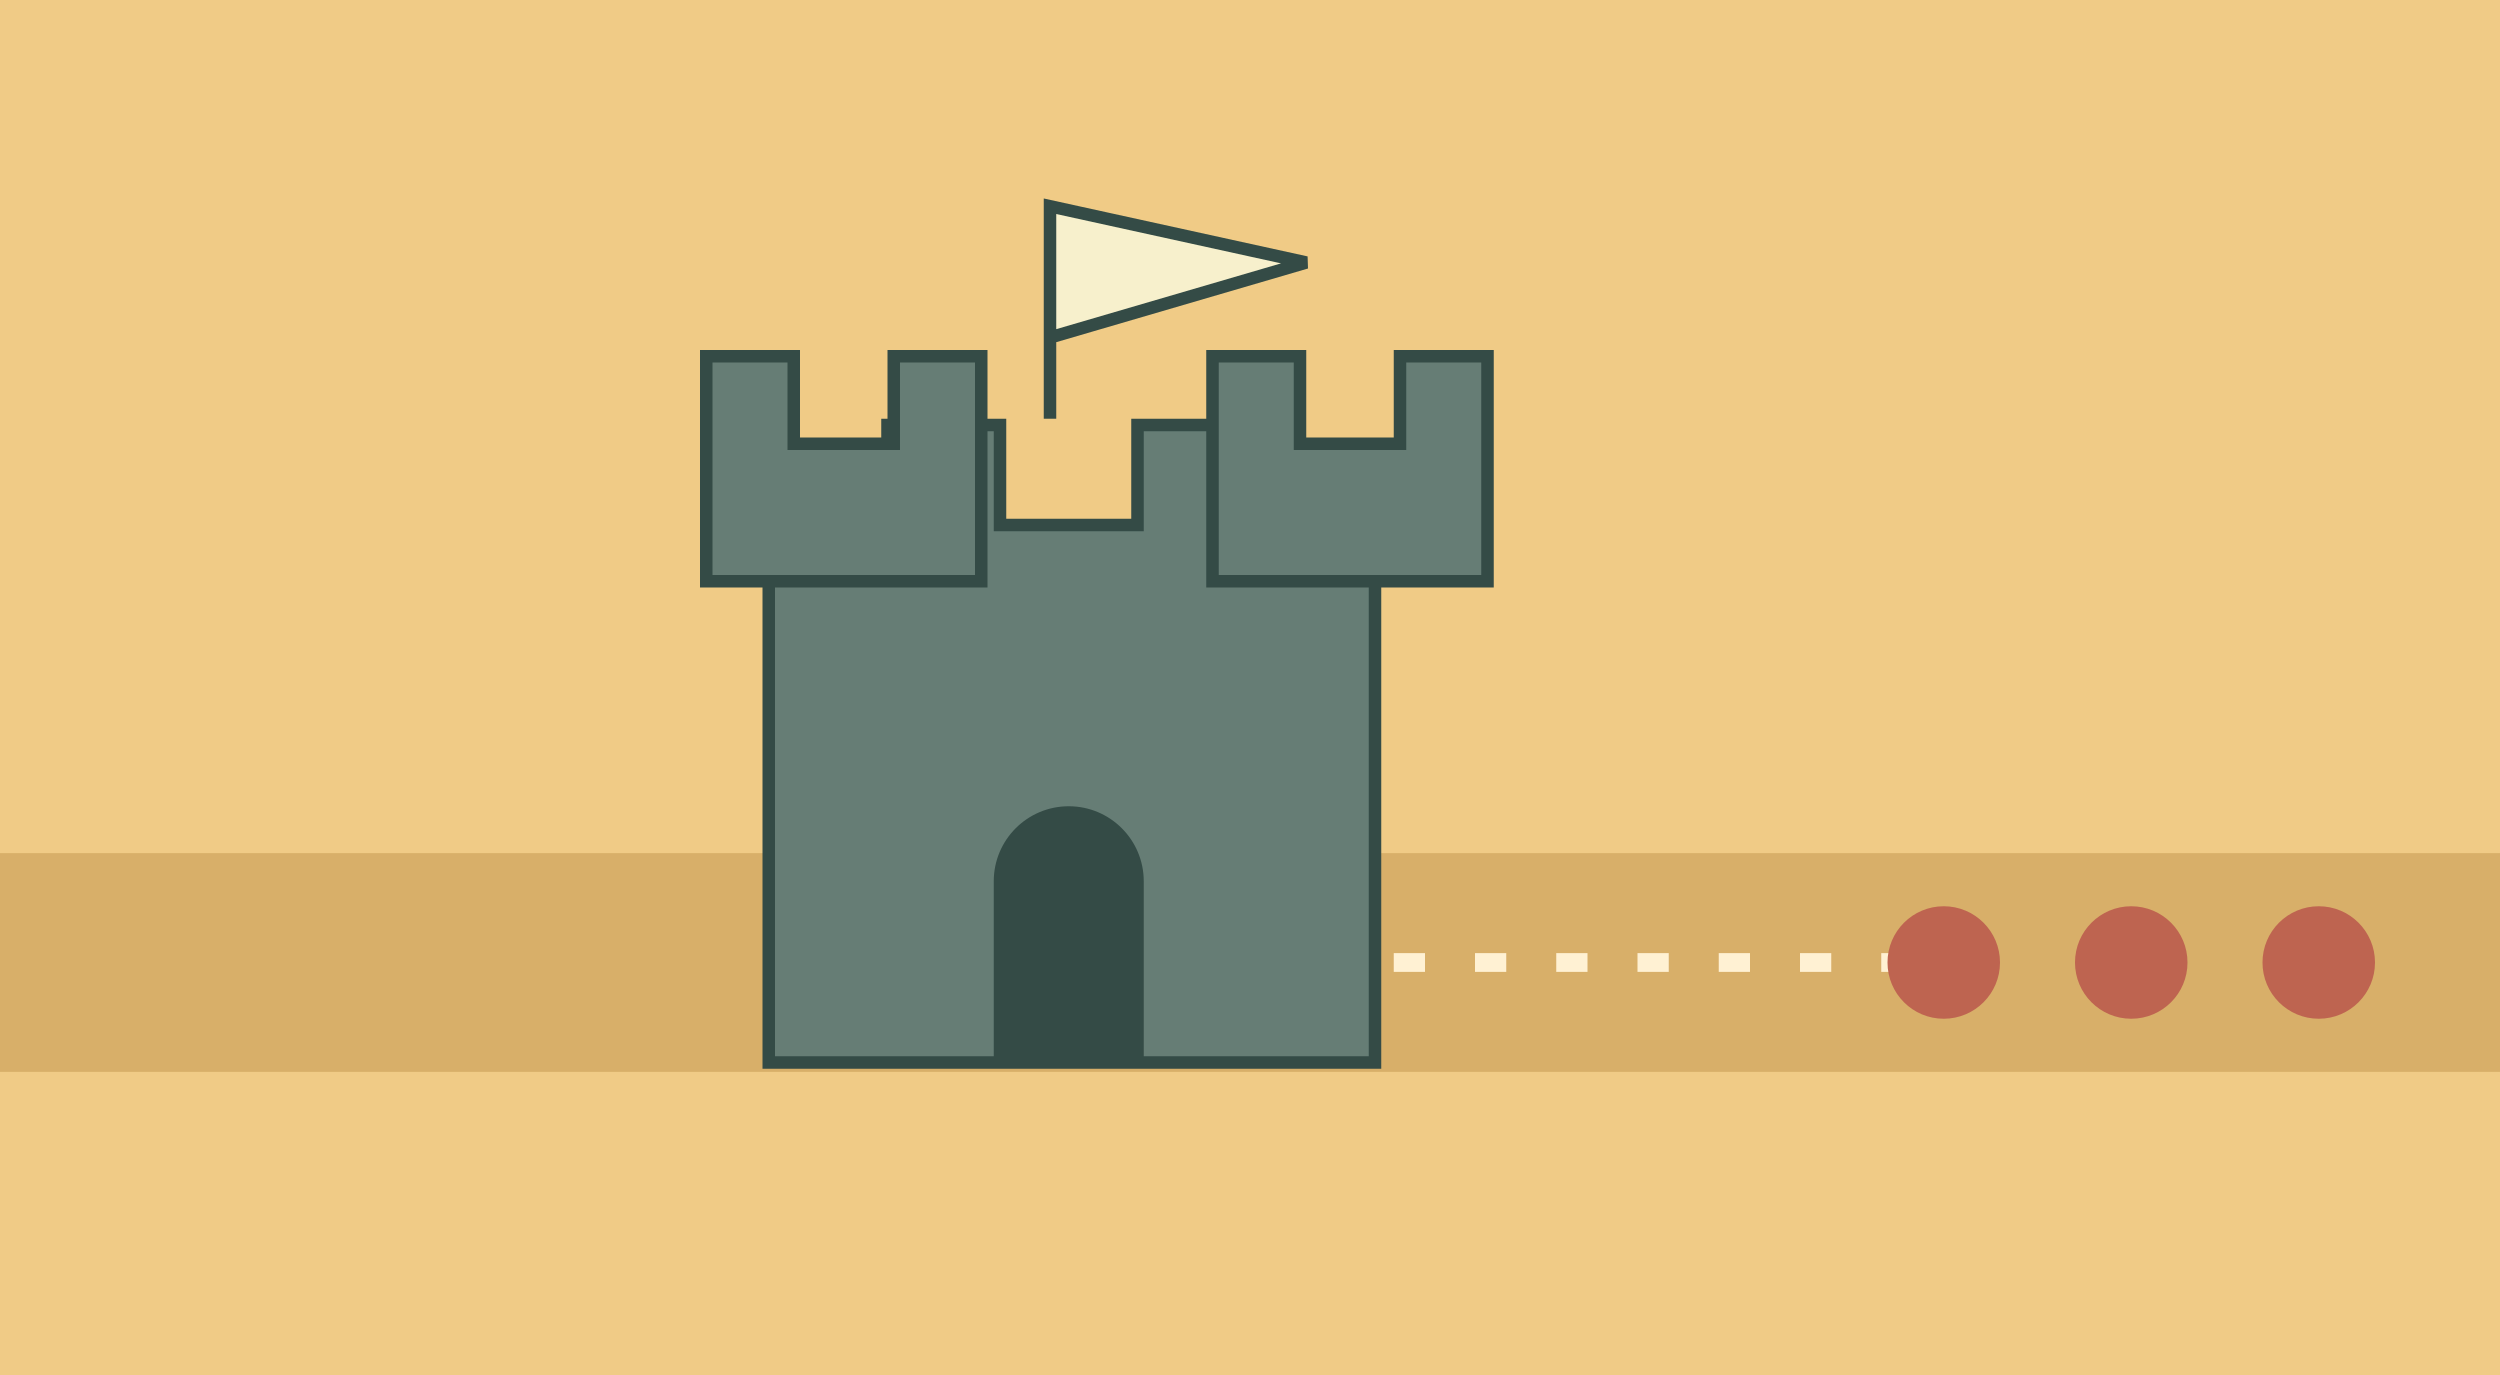
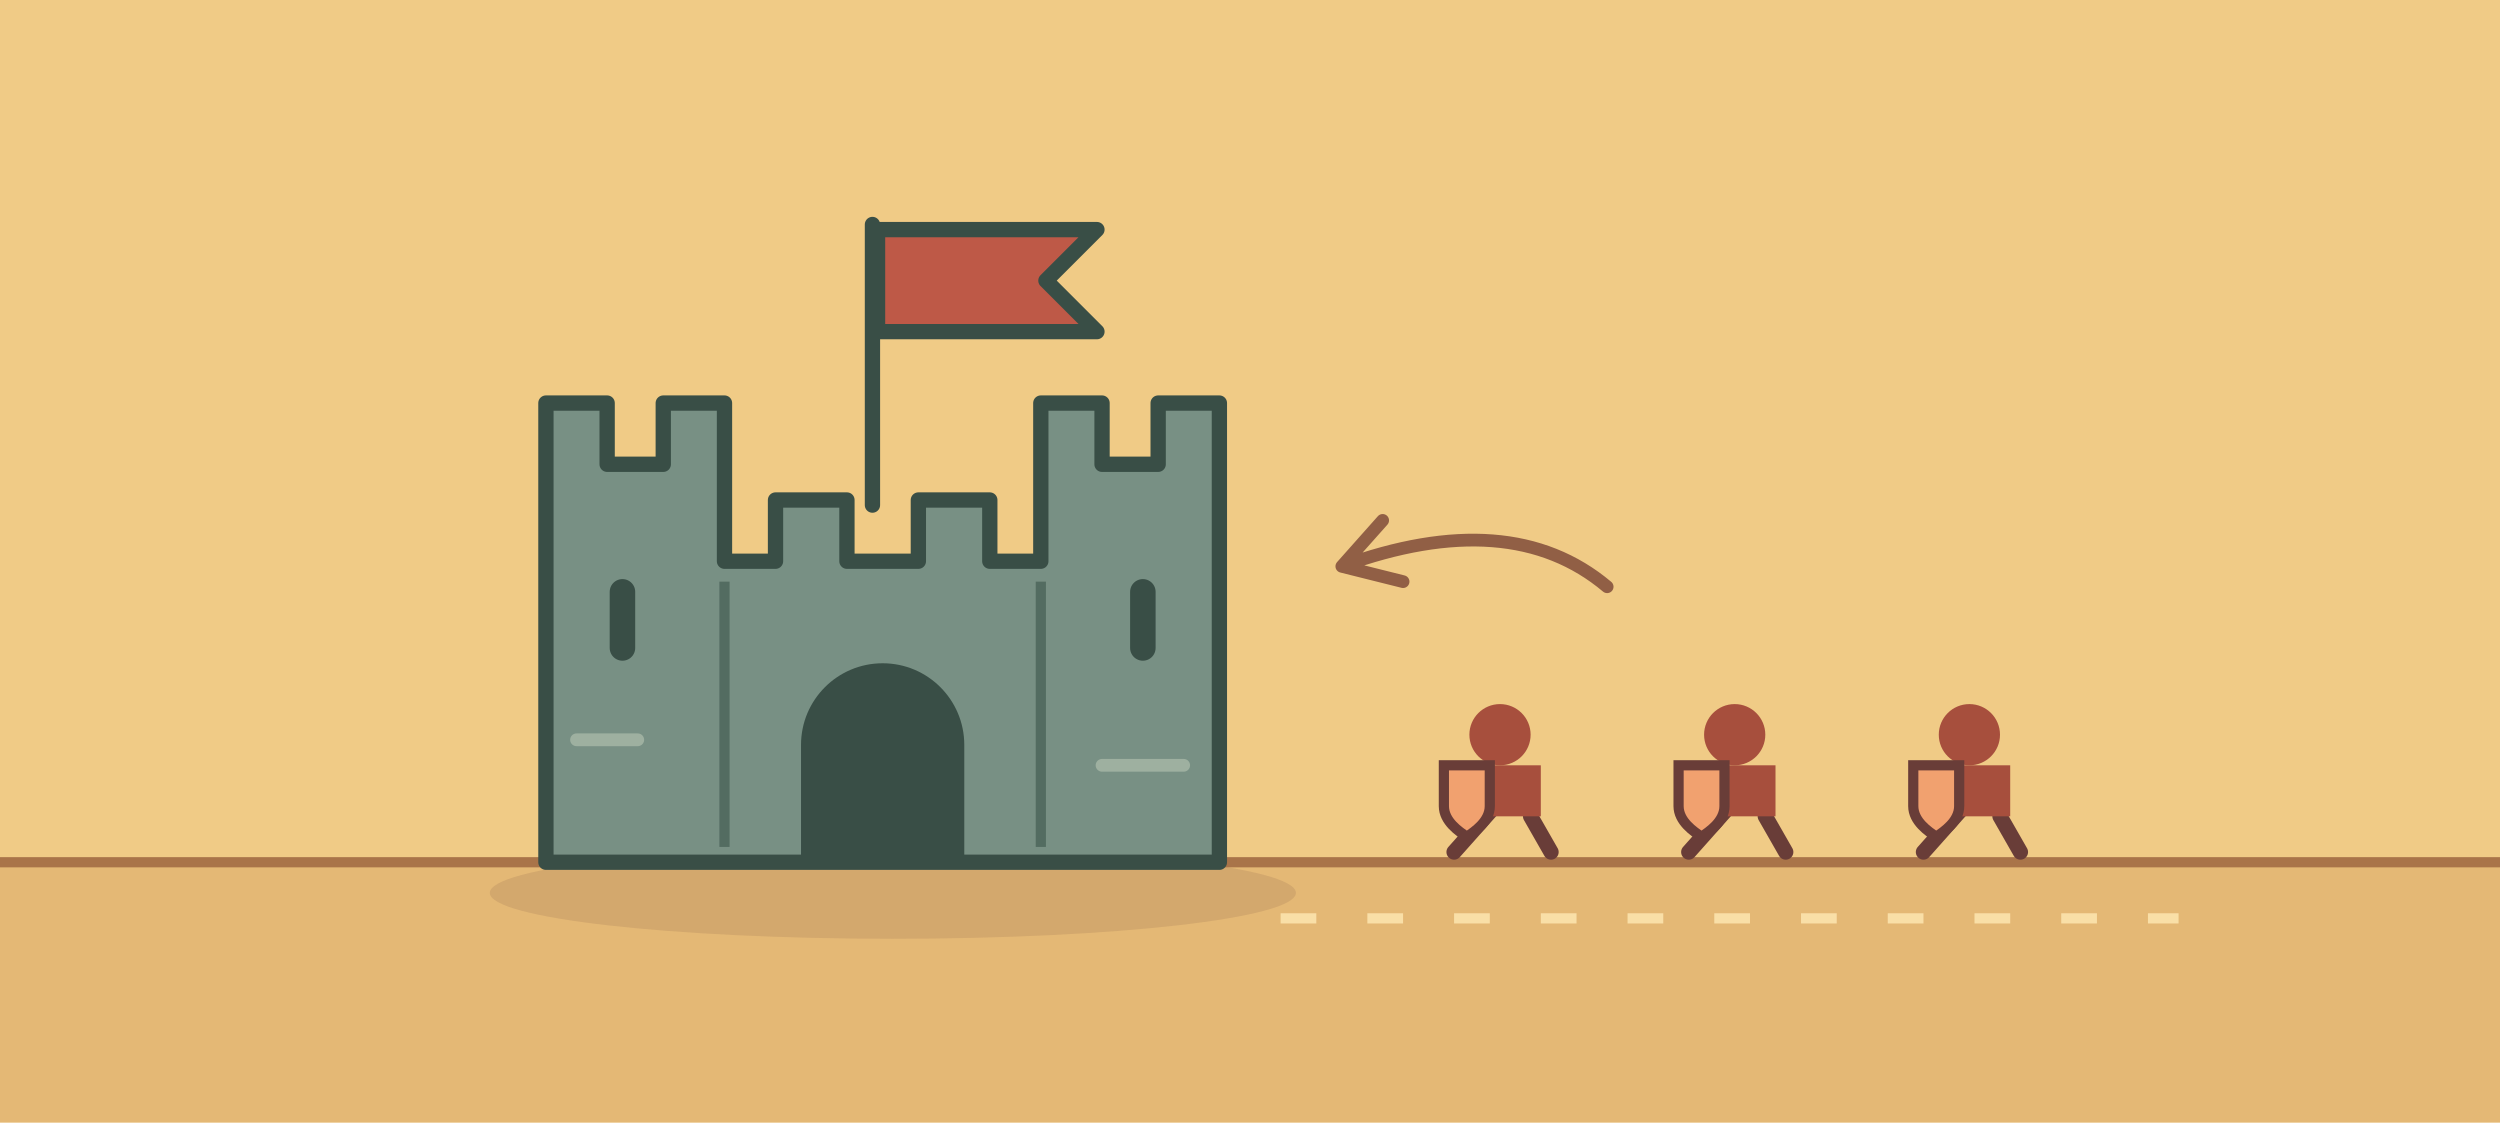
- <svg xmlns="http://www.w3.org/2000/svg" viewBox="0 0 400 220">
-   <rect width="400" height="220" fill="#f0cb86" />
-   <path d="M0 154h400" stroke="#d8af69" stroke-width="35" />
-   <path d="M223 154h83" stroke="#fff1d3" stroke-width="3" stroke-dasharray="5 8" />
-   <g fill="#667d75" stroke="#344b46" stroke-width="2">
-     <path d="M123 170V84h19V68h18v16h22V68h18v16h20v86z" />
-     <path d="M113 93V57h14v14h16V57h14v36zm81 0V57h14v14h16V57h14v36z" />
-   </g>
-   <path d="M159 170v-29a12 12 0 0 1 24 0v29" fill="#344b46" />
-   <path d="M168 67V33l41 9-41 12" fill="#f7f0cc" stroke="#344b46" stroke-width="2" />
-   <g fill="#be6450">
-     <circle cx="311" cy="154" r="9" />
-     <circle cx="341" cy="154" r="9" />
-     <circle cx="371" cy="154" r="9" />
-   </g>
+ <svg xmlns="http://www.w3.org/2000/svg" viewBox="-45 0 490 220">
+   <defs>
+     <g id="raider">
+       <path d="m5 5-8 9m15-7 4 7" fill="none" stroke="#693d38" stroke-width="3" stroke-linecap="round" />
+       <path d="M0-3h14V7H0z" fill="#a74f3d" />
+       <circle cx="6" cy="-9" r="6" fill="#a74f3d" />
+       <path d="M-5-3h9v8c0 3-3 5-4.5 6C-2 10-5 8-5 5z" fill="#f1a16f" stroke="#693d38" stroke-width="2" />
+     </g>
+   </defs>
+   <rect x="-45" width="490" height="220" fill="#f0cb86" />
+   <path d="M-45 169h490v51H-45z" fill="#e4b875" />
+   <path d="M-45 169h490" stroke="#a97449" stroke-width="2" />
+   <path d="M206 180h176" stroke="#f9dfa7" stroke-width="2" stroke-dasharray="7 10" />
+   <ellipse cx="130" cy="175" rx="79" ry="9" fill="#976e50" opacity=".22" />
+   <path d="M126 99V44m1 1h43l-10 10 10 10h-43z" fill="#be5947" stroke="#394e46" stroke-width="3" stroke-linecap="round" stroke-linejoin="round" />
+   <path d="M62 169V79h12v12h11V79h12v31h10V98h14v12h14V98h14v12h10V79h12v12h11V79h12v90z" fill="#789084" stroke="#394e46" stroke-width="3" stroke-linejoin="round" />
+   <path d="M97 114v52m62-52v52" stroke="#536c61" stroke-width="2" />
+   <path d="M112 168v-22a16 16 0 0 1 32 0v22z" fill="#394e46" />
+   <path d="M77 116v11m102-11v11" stroke="#394e46" stroke-width="5" stroke-linecap="round" />
+   <path d="M68 145h12m91 5h16" stroke="#9eb0a0" stroke-width="2.5" stroke-linecap="round" />
+   <path d="M270 115q-19-16-52-4m8-9-8 9 12 3" fill="none" stroke="#915f45" stroke-width="2.5" stroke-linecap="round" stroke-linejoin="round" />
+   <use href="#raider" transform="translate(243 153)" />
+   <use href="#raider" transform="translate(289 153)" />
+   <use href="#raider" transform="translate(335 153)" />
</svg>
